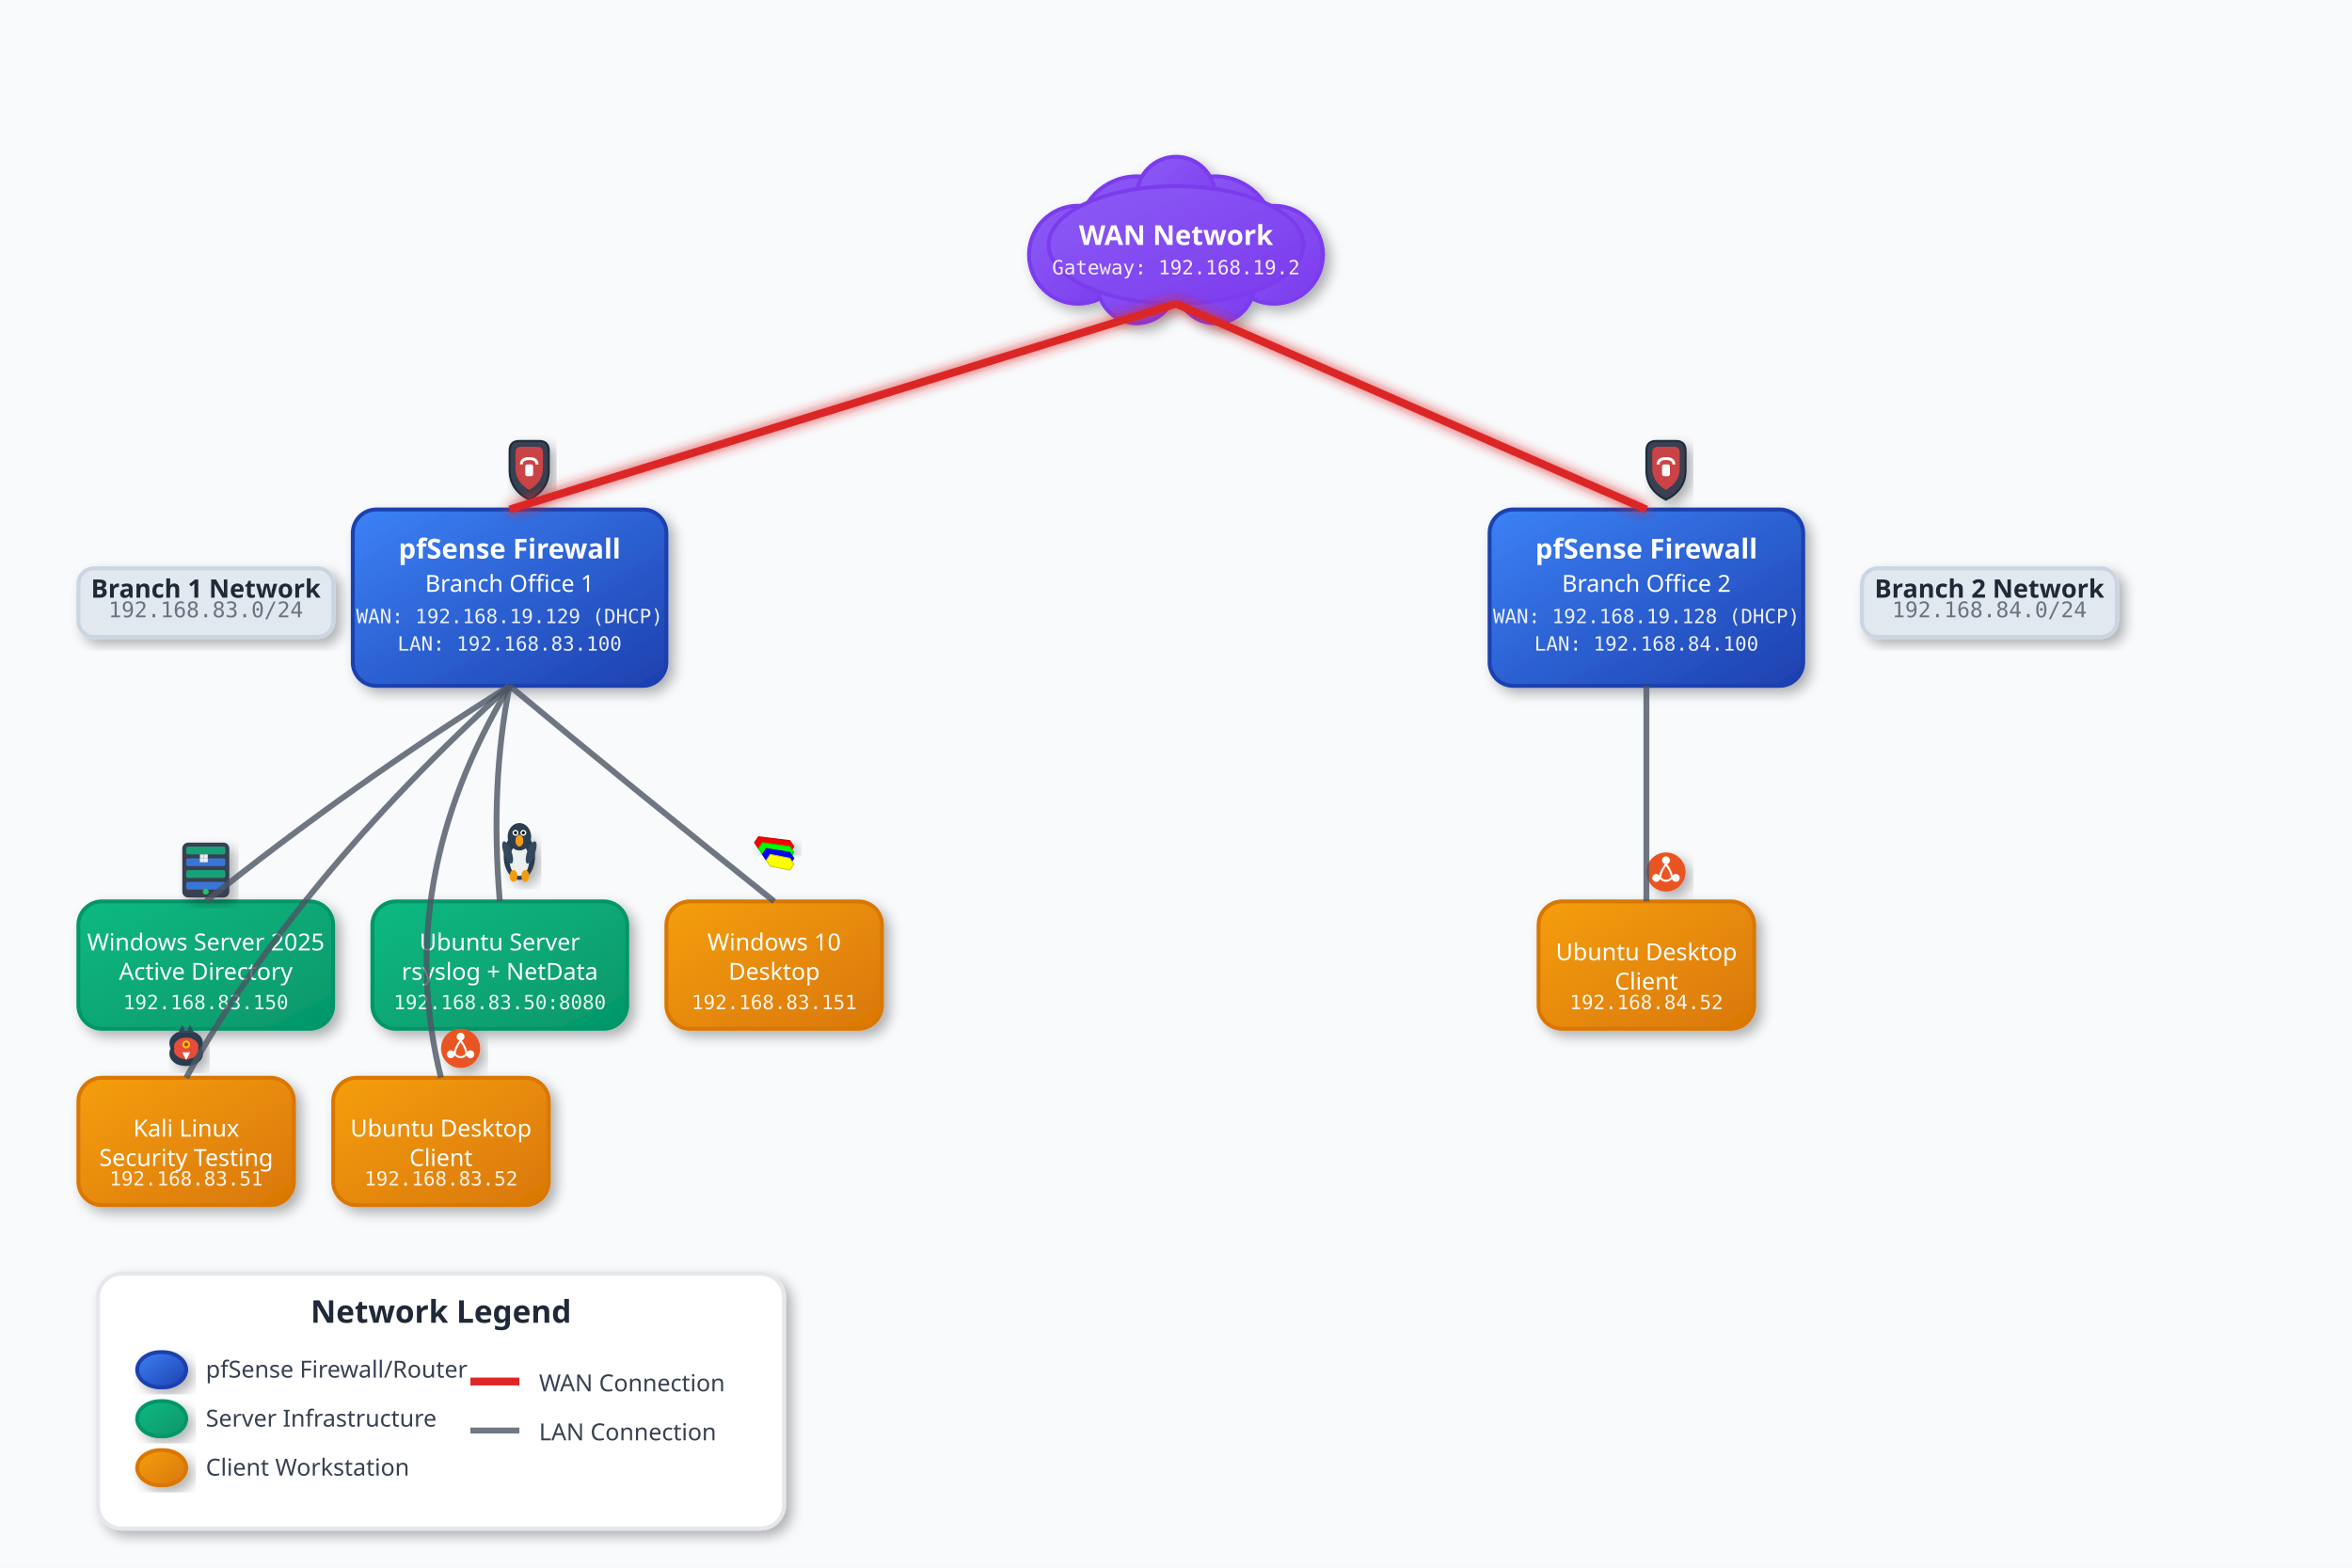
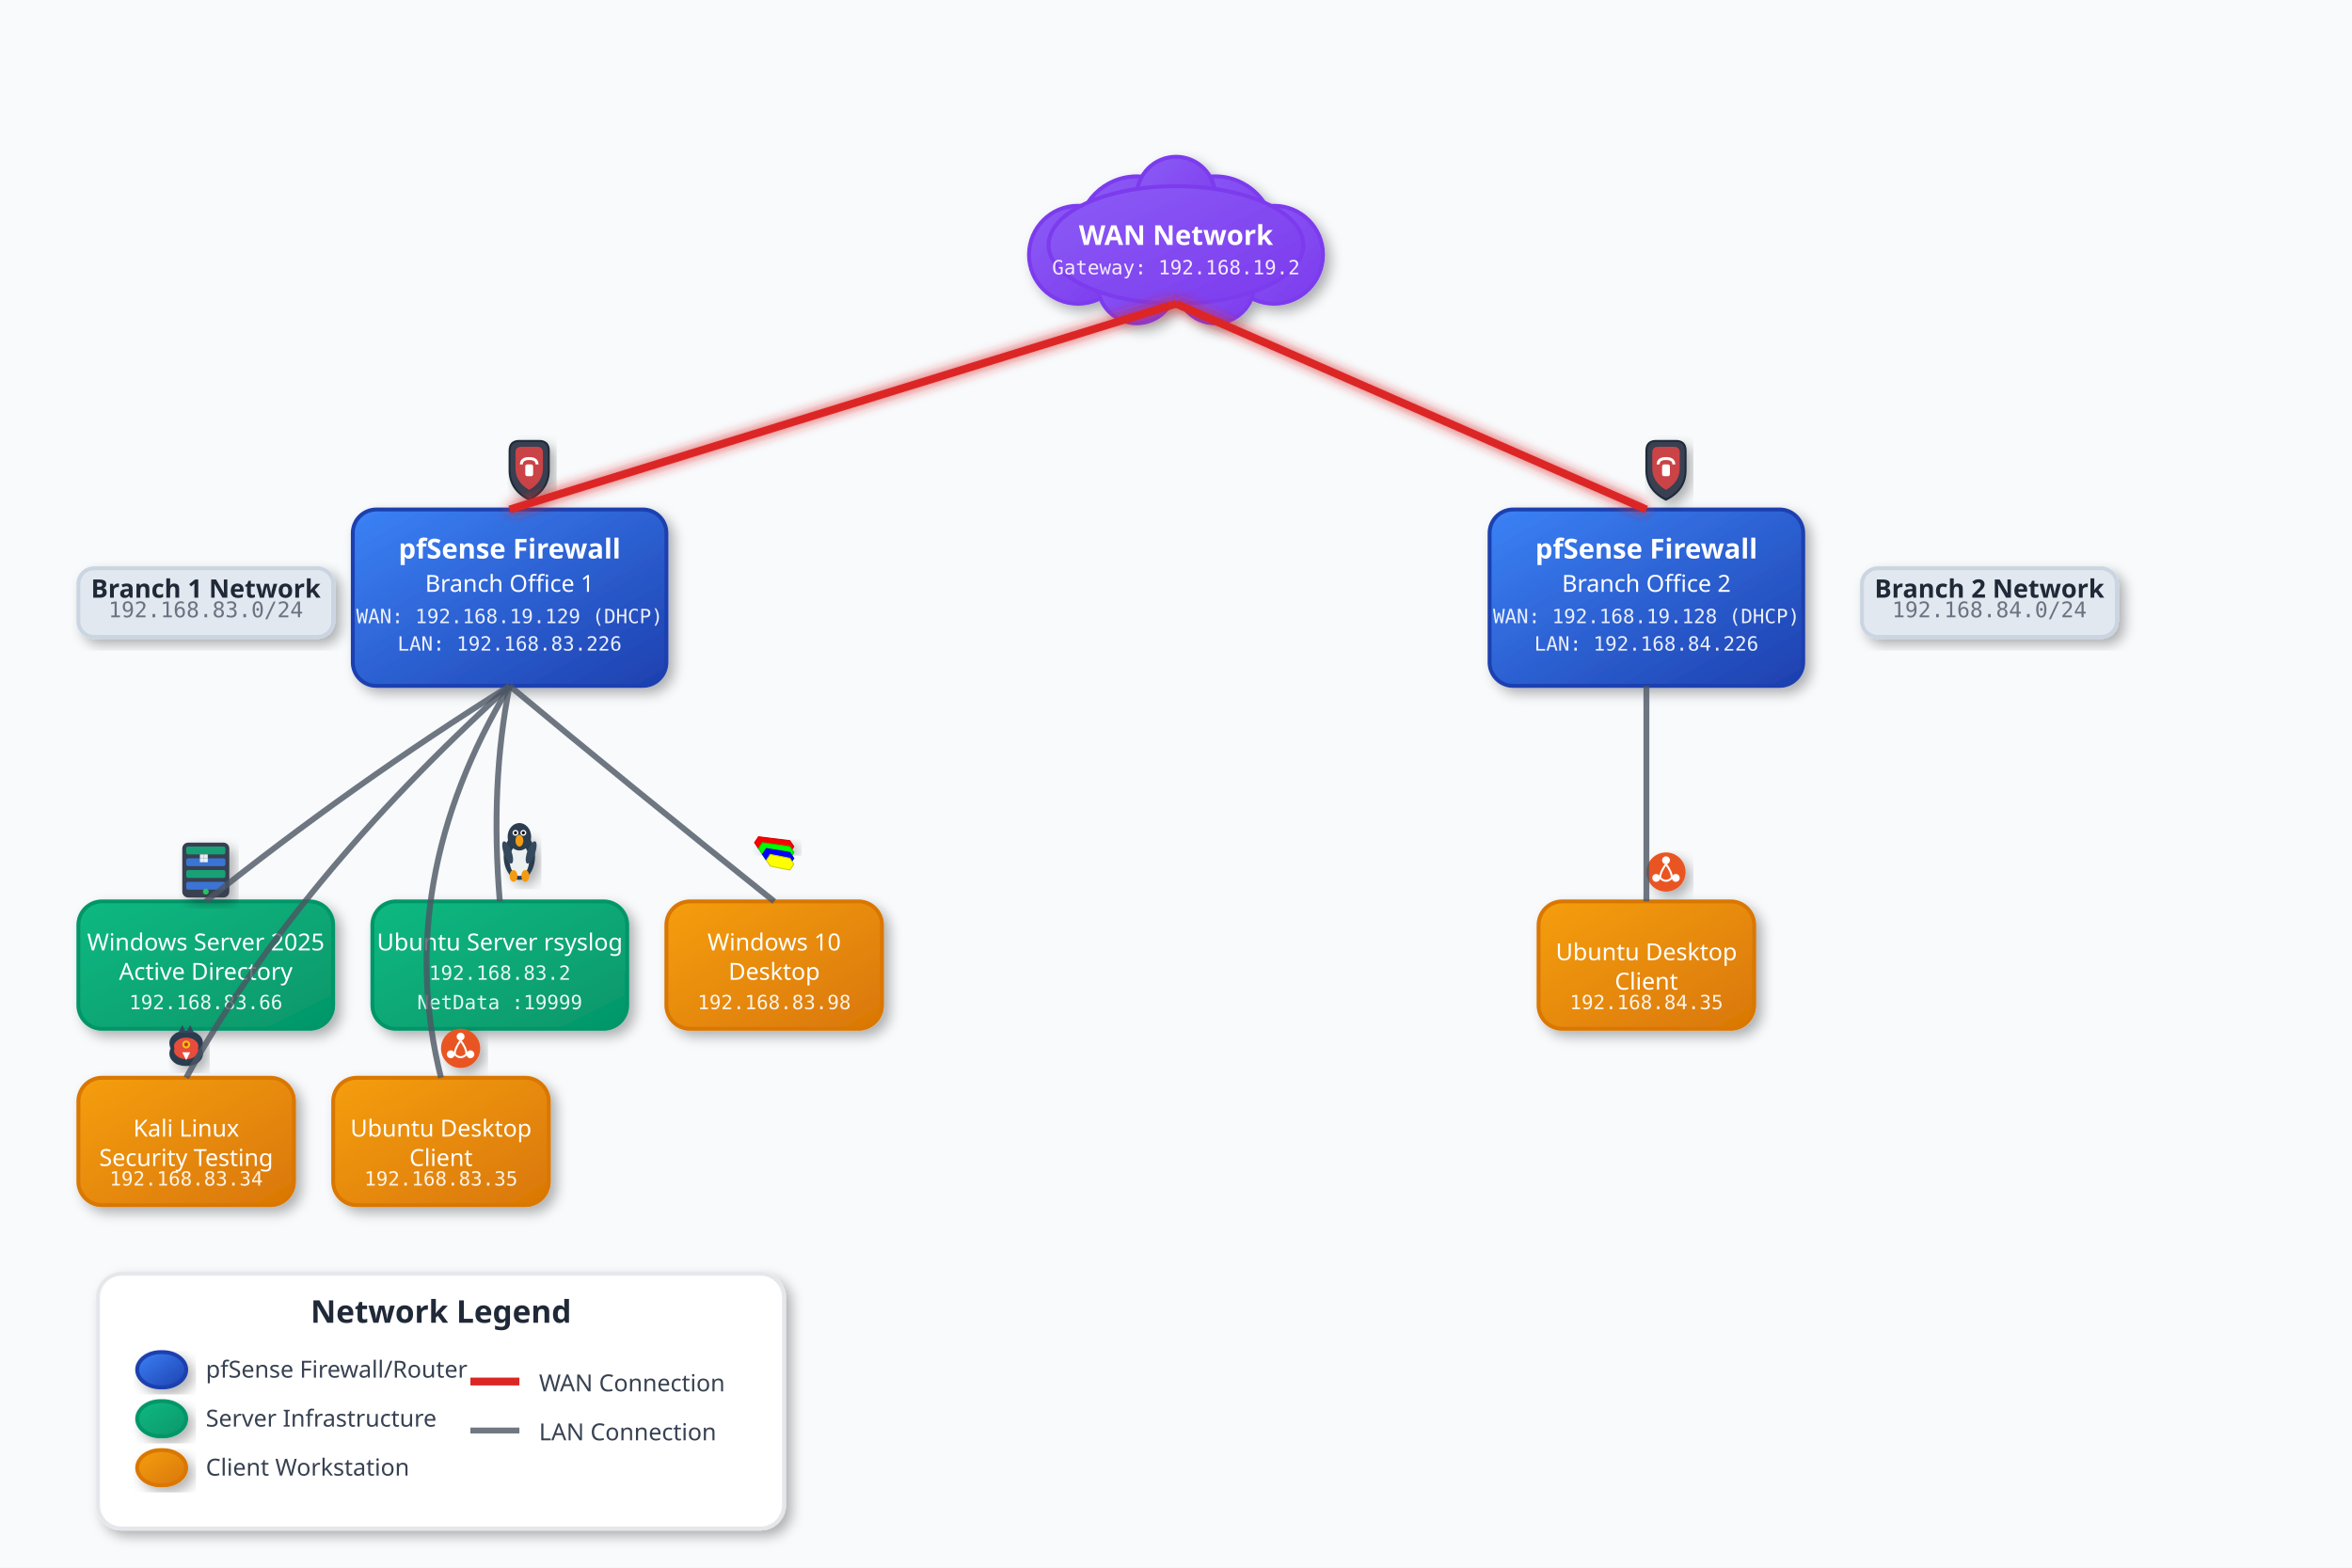
<svg xmlns="http://www.w3.org/2000/svg" viewBox="0 0 1200 800">
  <defs>
    <linearGradient id="routerGrad" x1="0%" y1="0%" x2="100%" y2="100%">
      <stop offset="0%" style="stop-color:#3b82f6;stop-opacity:1" />
      <stop offset="100%" style="stop-color:#1e40af;stop-opacity:1" />
    </linearGradient>
    <linearGradient id="serverGrad" x1="0%" y1="0%" x2="100%" y2="100%">
      <stop offset="0%" style="stop-color:#10b981;stop-opacity:1" />
      <stop offset="100%" style="stop-color:#059669;stop-opacity:1" />
    </linearGradient>
    <linearGradient id="clientGrad" x1="0%" y1="0%" x2="100%" y2="100%">
      <stop offset="0%" style="stop-color:#f59e0b;stop-opacity:1" />
      <stop offset="100%" style="stop-color:#d97706;stop-opacity:1" />
    </linearGradient>
    <linearGradient id="wanGrad" x1="0%" y1="0%" x2="100%" y2="100%">
      <stop offset="0%" style="stop-color:#8b5cf6;stop-opacity:1" />
      <stop offset="100%" style="stop-color:#7c3aed;stop-opacity:1" />
    </linearGradient>
    <filter id="dropshadow" x="-20%" y="-20%" width="140%" height="140%">
      <feDropShadow dx="3" dy="3" stdDeviation="3" flood-opacity="0.3" />
    </filter>
    <filter id="glow">
      <feGaussianBlur stdDeviation="3" result="coloredBlur" />
      <feMerge>
        <feMergeNode in="coloredBlur" />
        <feMergeNode in="SourceGraphic" />
      </feMerge>
    </filter>
    <style>
      .device-box { fill: url(#routerGrad); stroke: #1e40af; stroke-width: 2; rx: 12; filter: url(#dropshadow); }
      .router-box { fill: url(#routerGrad); stroke: #1e40af; stroke-width: 2; rx: 12; filter: url(#dropshadow); }
      .server-box { fill: url(#serverGrad); stroke: #059669; stroke-width: 2; rx: 12; filter: url(#dropshadow); }
      .client-box { fill: url(#clientGrad); stroke: #d97706; stroke-width: 2; rx: 12; filter: url(#dropshadow); }
      .wan-cloud { fill: url(#wanGrad); stroke: #7c3aed; stroke-width: 3; filter: url(#dropshadow); }
      .connection { stroke: #4b5563; stroke-width: 3; fill: none; opacity: 0.8; }
      .wan-connection { stroke: #dc2626; stroke-width: 4; fill: none; filter: url(#glow); }
      .text-large { font-family: 'Segoe UI', Tahoma, Geneva, Verdana, sans-serif; font-size: 14px; font-weight: 600; fill: white; }
      .text-medium { font-family: 'Segoe UI', Tahoma, Geneva, Verdana, sans-serif; font-size: 12px; font-weight: 500; fill: white; }
      .text-small { font-family: 'Segoe UI', Tahoma, Geneva, Verdana, sans-serif; font-size: 10px; fill: #374151; font-weight: 500; }
      .ip-text { font-family: 'Consolas', 'Monaco', monospace; font-size: 10px; fill: rgba(255,255,255,0.9); font-weight: 500; }
      .label-text { font-family: 'Segoe UI', Tahoma, Geneva, Verdana, sans-serif; font-size: 13px; font-weight: 600; fill: #1f2937; }
      .subnet-text { font-family: 'Consolas', 'Monaco', monospace; font-size: 11px; fill: #6b7280; font-weight: 500; }
    </style>
  </defs>
  <rect width="1200" height="800" fill="#f8fafc" />
  <g class="wan-cloud">
    <circle cx="550" cy="130" r="25" fill="url(#wanGrad)" stroke="#7c3aed" stroke-width="2" />
    <circle cx="580" cy="120" r="30" fill="url(#wanGrad)" stroke="#7c3aed" stroke-width="2" />
    <circle cx="620" cy="120" r="30" fill="url(#wanGrad)" stroke="#7c3aed" stroke-width="2" />
    <circle cx="650" cy="130" r="25" fill="url(#wanGrad)" stroke="#7c3aed" stroke-width="2" />
    <circle cx="600" cy="100" r="20" fill="url(#wanGrad)" stroke="#7c3aed" stroke-width="2" />
    <circle cx="580" cy="145" r="20" fill="url(#wanGrad)" stroke="#7c3aed" stroke-width="2" />
    <circle cx="620" cy="145" r="20" fill="url(#wanGrad)" stroke="#7c3aed" stroke-width="2" />
    <ellipse cx="600" cy="125" rx="65" ry="30" fill="url(#wanGrad)" stroke="#7c3aed" stroke-width="2" />
  </g>
  <text x="600" y="125" text-anchor="middle" class="text-large">WAN Network</text>
  <text x="600" y="140" text-anchor="middle" class="ip-text">Gateway: 192.168.19.2</text>
  <rect x="180" y="260" width="160" height="90" class="router-box" />
  <g transform="translate(260, 225)">
    <path d="M 0 5 Q 0 0 5 0 L 15 0 Q 20 0 20 5 L 20 15 Q 20 25 10 30 Q 0 25 0 15 Z" fill="#374151" stroke="#1f2937" stroke-width="1" filter="url(#dropshadow)" />
    <path d="M 3 6 Q 3 3 6 3 L 14 3 Q 17 3 17 6 L 17 14 Q 17 21 10 25 Q 3 21 3 14 Z" fill="#ef4444" opacity="0.8" />
    <rect x="8" y="12" width="4" height="6" fill="white" rx="1" />
    <path d="M 6 12 Q 6 9 10 9 Q 14 9 14 12" stroke="white" stroke-width="1.5" fill="none" />
  </g>
  <text x="260" y="285" text-anchor="middle" class="text-large">pfSense Firewall</text>
  <text x="260" y="302" text-anchor="middle" class="text-medium">Branch Office 1</text>
  <text x="260" y="318" text-anchor="middle" class="ip-text">WAN: 192.168.19.129 (DHCP)</text>
-   <text x="260" y="332" text-anchor="middle" class="ip-text">LAN: 192.168.83.100</text>
+   <text x="260" y="332" text-anchor="middle" class="ip-text">LAN: 192.168.83.226</text>
  <rect x="760" y="260" width="160" height="90" class="router-box" />
  <g transform="translate(840, 225)">
    <path d="M 0 5 Q 0 0 5 0 L 15 0 Q 20 0 20 5 L 20 15 Q 20 25 10 30 Q 0 25 0 15 Z" fill="#374151" stroke="#1f2937" stroke-width="1" filter="url(#dropshadow)" />
    <path d="M 3 6 Q 3 3 6 3 L 14 3 Q 17 3 17 6 L 17 14 Q 17 21 10 25 Q 3 21 3 14 Z" fill="#ef4444" opacity="0.8" />
    <rect x="8" y="12" width="4" height="6" fill="white" rx="1" />
    <path d="M 6 12 Q 6 9 10 9 Q 14 9 14 12" stroke="white" stroke-width="1.5" fill="none" />
  </g>
  <text x="840" y="285" text-anchor="middle" class="text-large">pfSense Firewall</text>
  <text x="840" y="302" text-anchor="middle" class="text-medium">Branch Office 2</text>
  <text x="840" y="318" text-anchor="middle" class="ip-text">WAN: 192.168.19.128 (DHCP)</text>
-   <text x="840" y="332" text-anchor="middle" class="ip-text">LAN: 192.168.84.100</text>
+   <text x="840" y="332" text-anchor="middle" class="ip-text">LAN: 192.168.84.226</text>
  <rect x="40" y="290" width="130" height="35" fill="#e2e8f0" stroke="#cbd5e1" stroke-width="2" rx="8" filter="url(#dropshadow)" />
  <text x="105" y="305" text-anchor="middle" class="label-text">Branch 1 Network</text>
  <text x="105" y="315" text-anchor="middle" class="subnet-text">192.168.83.0/24</text>
  <rect x="950" y="290" width="130" height="35" fill="#e2e8f0" stroke="#cbd5e1" stroke-width="2" rx="8" filter="url(#dropshadow)" />
  <text x="1015" y="305" text-anchor="middle" class="label-text">Branch 2 Network</text>
  <text x="1015" y="315" text-anchor="middle" class="subnet-text">192.168.84.0/24</text>
  <rect x="40" y="460" width="130" height="65" class="server-box" />
  <g transform="translate(105, 430)">
    <rect x="-12" y="0" width="24" height="28" fill="#374151" rx="3" filter="url(#dropshadow)" />
    <rect x="-10" y="2" width="20" height="4" fill="#10b981" opacity="0.8" rx="1" />
    <rect x="-10" y="8" width="20" height="4" fill="#3b82f6" opacity="0.8" rx="1" />
    <rect x="-10" y="14" width="20" height="4" fill="#10b981" opacity="0.8" rx="1" />
    <rect x="-10" y="20" width="20" height="4" fill="#3b82f6" opacity="0.8" rx="1" />
    <circle cx="0" cy="25" r="1.5" fill="#22c55e" />
    <rect x="-3" y="6" width="2" height="2" fill="white" opacity="0.9" />
    <rect x="-1" y="6" width="2" height="2" fill="white" opacity="0.9" />
    <rect x="-3" y="8" width="2" height="2" fill="white" opacity="0.9" />
    <rect x="-1" y="8" width="2" height="2" fill="white" opacity="0.9" />
  </g>
  <text x="105" y="485" text-anchor="middle" class="text-medium">Windows Server 2025</text>
  <text x="105" y="500" text-anchor="middle" class="text-medium">Active Directory</text>
-   <text x="105" y="515" text-anchor="middle" class="ip-text">192.168.83.150</text>
+   <text x="105" y="515" text-anchor="middle" class="ip-text">192.168.83.66</text>
  <rect x="190" y="460" width="130" height="65" class="server-box" />
  <g transform="translate(265, 435)">
    <ellipse cx="0" cy="2" rx="8" ry="12" fill="#2c3e50" filter="url(#dropshadow)" />
    <ellipse cx="0" cy="4" rx="5" ry="8" fill="#ecf0f1" />
    <ellipse cx="0" cy="-8" rx="6" ry="7" fill="#2c3e50" />
    <ellipse cx="0" cy="-6" rx="2" ry="3" fill="#f39c12" />
    <circle cx="-2" cy="-10" r="1.5" fill="white" />
    <circle cx="2" cy="-10" r="1.5" fill="white" />
    <circle cx="-2" cy="-10" r="0.8" fill="black" />
    <circle cx="2" cy="-10" r="0.8" fill="black" />
    <ellipse cx="-6" cy="0" rx="2" ry="6" fill="#34495e" transform="rotate(-20 -6 0)" />
    <ellipse cx="6" cy="0" rx="2" ry="6" fill="#34495e" transform="rotate(20 6 0)" />
    <ellipse cx="-3" cy="12" rx="2" ry="3" fill="#f39c12" />
    <ellipse cx="3" cy="12" rx="2" ry="3" fill="#f39c12" />
  </g>
-   <text x="255" y="485" text-anchor="middle" class="text-medium">Ubuntu Server</text>
-   <text x="255" y="500" text-anchor="middle" class="text-medium">rsyslog + NetData</text>
-   <text x="255" y="515" text-anchor="middle" class="ip-text">192.168.83.50:8080</text>
+   <text x="255" y="485" text-anchor="middle" class="text-medium">Ubuntu Server rsyslog</text>
+   <text x="255" y="500" text-anchor="middle" class="ip-text">192.168.83.2</text>
+   <text x="255" y="515" text-anchor="middle" class="ip-text">NetData :19999</text>
  <rect x="340" y="460" width="110" height="65" class="client-box" />
  <g transform="translate(395, 435)">
    <path d="M -10 -5 L -8 -8 L 8 -6 L 10 -3 L 8 0 L -8 -2 Z" fill="#ff0000" stroke="#cc0000" stroke-width="0.5" filter="url(#dropshadow)" />
    <path d="M -8 -2 L -6 -5 L 8 -3 L 10 0 L 8 3 L -6 1 Z" fill="#00ff00" stroke="#00cc00" stroke-width="0.5" />
    <path d="M -6 1 L -4 -2 L 8 0 L 10 3 L 8 6 L -4 4 Z" fill="#0000ff" stroke="#0000cc" stroke-width="0.5" />
    <path d="M -4 4 L -2 1 L 8 3 L 10 6 L 8 9 L -2 7 Z" fill="#ffff00" stroke="#cccc00" stroke-width="0.5" />
  </g>
  <text x="395" y="485" text-anchor="middle" class="text-medium">Windows 10</text>
  <text x="395" y="500" text-anchor="middle" class="text-medium">Desktop</text>
-   <text x="395" y="515" text-anchor="middle" class="ip-text">192.168.83.151</text>
+   <text x="395" y="515" text-anchor="middle" class="ip-text">192.168.83.98</text>
  <rect x="40" y="550" width="110" height="65" class="client-box" />
  <g transform="translate(95, 535)">
    <path d="M -8 0 Q -10 -5 -5 -8 Q 0 -10 5 -8 Q 10 -5 8 0 Q 10 5 5 8 Q 0 10 -5 8 Q -10 5 -8 0 Z" fill="#2c3e50" filter="url(#dropshadow)" />
    <path d="M -6 0 Q -7 -3 -3 -5 Q 0 -6 3 -5 Q 7 -3 6 0 Q 7 3 3 5 Q 0 6 -3 5 Q -7 3 -6 0 Z" fill="#e74c3c" />
    <circle cx="0" cy="-2" r="2" fill="#f1c40f" />
    <circle cx="0" cy="-2" r="1" fill="#c0392b" />
    <path d="M -4 -8 L -2 -12 L 0 -8 Z" fill="#34495e" />
    <path d="M 0 -8 L 2 -12 L 4 -8 Z" fill="#34495e" />
    <path d="M -2 2 L 0 6 L 2 2 Z" fill="white" />
  </g>
  <text x="95" y="580" text-anchor="middle" class="text-medium">Kali Linux</text>
  <text x="95" y="595" text-anchor="middle" class="text-medium">Security Testing</text>
-   <text x="95" y="605" text-anchor="middle" class="ip-text">192.168.83.51</text>
+   <text x="95" y="605" text-anchor="middle" class="ip-text">192.168.83.34</text>
  <rect x="170" y="550" width="110" height="65" class="client-box" />
  <g transform="translate(235, 535)">
    <circle cx="0" cy="0" r="10" fill="#e95420" filter="url(#dropshadow)" />
    <circle cx="0" cy="-6" r="2" fill="#ffffff" />
    <circle cx="-5" cy="3" r="2" fill="#ffffff" />
    <circle cx="5" cy="3" r="2" fill="#ffffff" />
    <path d="M 0 -4 Q -3 0 -3 3" stroke="white" stroke-width="1" fill="none" />
    <path d="M 0 -4 Q 3 0 3 3" stroke="white" stroke-width="1" fill="none" />
    <path d="M -3 3 Q 0 6 3 3" stroke="white" stroke-width="1" fill="none" />
  </g>
  <text x="225" y="580" text-anchor="middle" class="text-medium">Ubuntu Desktop</text>
  <text x="225" y="595" text-anchor="middle" class="text-medium">Client</text>
-   <text x="225" y="605" text-anchor="middle" class="ip-text">192.168.83.52</text>
+   <text x="225" y="605" text-anchor="middle" class="ip-text">192.168.83.35</text>
  <rect x="785" y="460" width="110" height="65" class="client-box" />
  <g transform="translate(850, 445)">
    <circle cx="0" cy="0" r="10" fill="#e95420" filter="url(#dropshadow)" />
    <circle cx="0" cy="-6" r="2" fill="#ffffff" />
    <circle cx="-5" cy="3" r="2" fill="#ffffff" />
    <circle cx="5" cy="3" r="2" fill="#ffffff" />
    <path d="M 0 -4 Q -3 0 -3 3" stroke="white" stroke-width="1" fill="none" />
    <path d="M 0 -4 Q 3 0 3 3" stroke="white" stroke-width="1" fill="none" />
    <path d="M -3 3 Q 0 6 3 3" stroke="white" stroke-width="1" fill="none" />
  </g>
  <text x="840" y="490" text-anchor="middle" class="text-medium">Ubuntu Desktop</text>
  <text x="840" y="505" text-anchor="middle" class="text-medium">Client</text>
-   <text x="840" y="515" text-anchor="middle" class="ip-text">192.168.84.52</text>
+   <text x="840" y="515" text-anchor="middle" class="ip-text">192.168.84.35</text>
  <line x1="600" y1="155" x2="260" y2="260" class="wan-connection" />
  <line x1="600" y1="155" x2="840" y2="260" class="wan-connection" />
  <path d="M 260 350 Q 180 400 105 460" class="connection" />
  <path d="M 260 350 Q 250 400 255 460" class="connection" />
  <path d="M 260 350 Q 320 400 395 460" class="connection" />
  <path d="M 260 350 Q 150 450 95 550" class="connection" />
  <path d="M 260 350 Q 200 450 225 550" class="connection" />
  <line x1="840" y1="350" x2="840" y2="460" class="connection" />
  <rect x="50" y="650" width="350" height="130" fill="white" stroke="#e5e7eb" stroke-width="2" rx="12" filter="url(#dropshadow)" />
  <text x="225" y="675" text-anchor="middle" class="label-text" style="font-size: 16px;">Network Legend</text>
  <rect x="70" y="690" width="25" height="18" class="router-box" />
  <text x="105" y="703" class="text-small" style="font-size: 12px;">pfSense Firewall/Router</text>
  <rect x="70" y="715" width="25" height="18" class="server-box" />
  <text x="105" y="728" class="text-small" style="font-size: 12px;">Server Infrastructure</text>
  <rect x="70" y="740" width="25" height="18" class="client-box" />
  <text x="105" y="753" class="text-small" style="font-size: 12px;">Client Workstation</text>
  <line x1="240" y1="705" x2="265" y2="705" stroke="#dc2626" stroke-width="4" fill="none" />
  <text x="275" y="710" class="text-small" style="font-size: 12px;">WAN Connection</text>
  <line x1="240" y1="730" x2="265" y2="730" class="connection" />
  <text x="275" y="735" class="text-small" style="font-size: 12px;">LAN Connection</text>
</svg>
